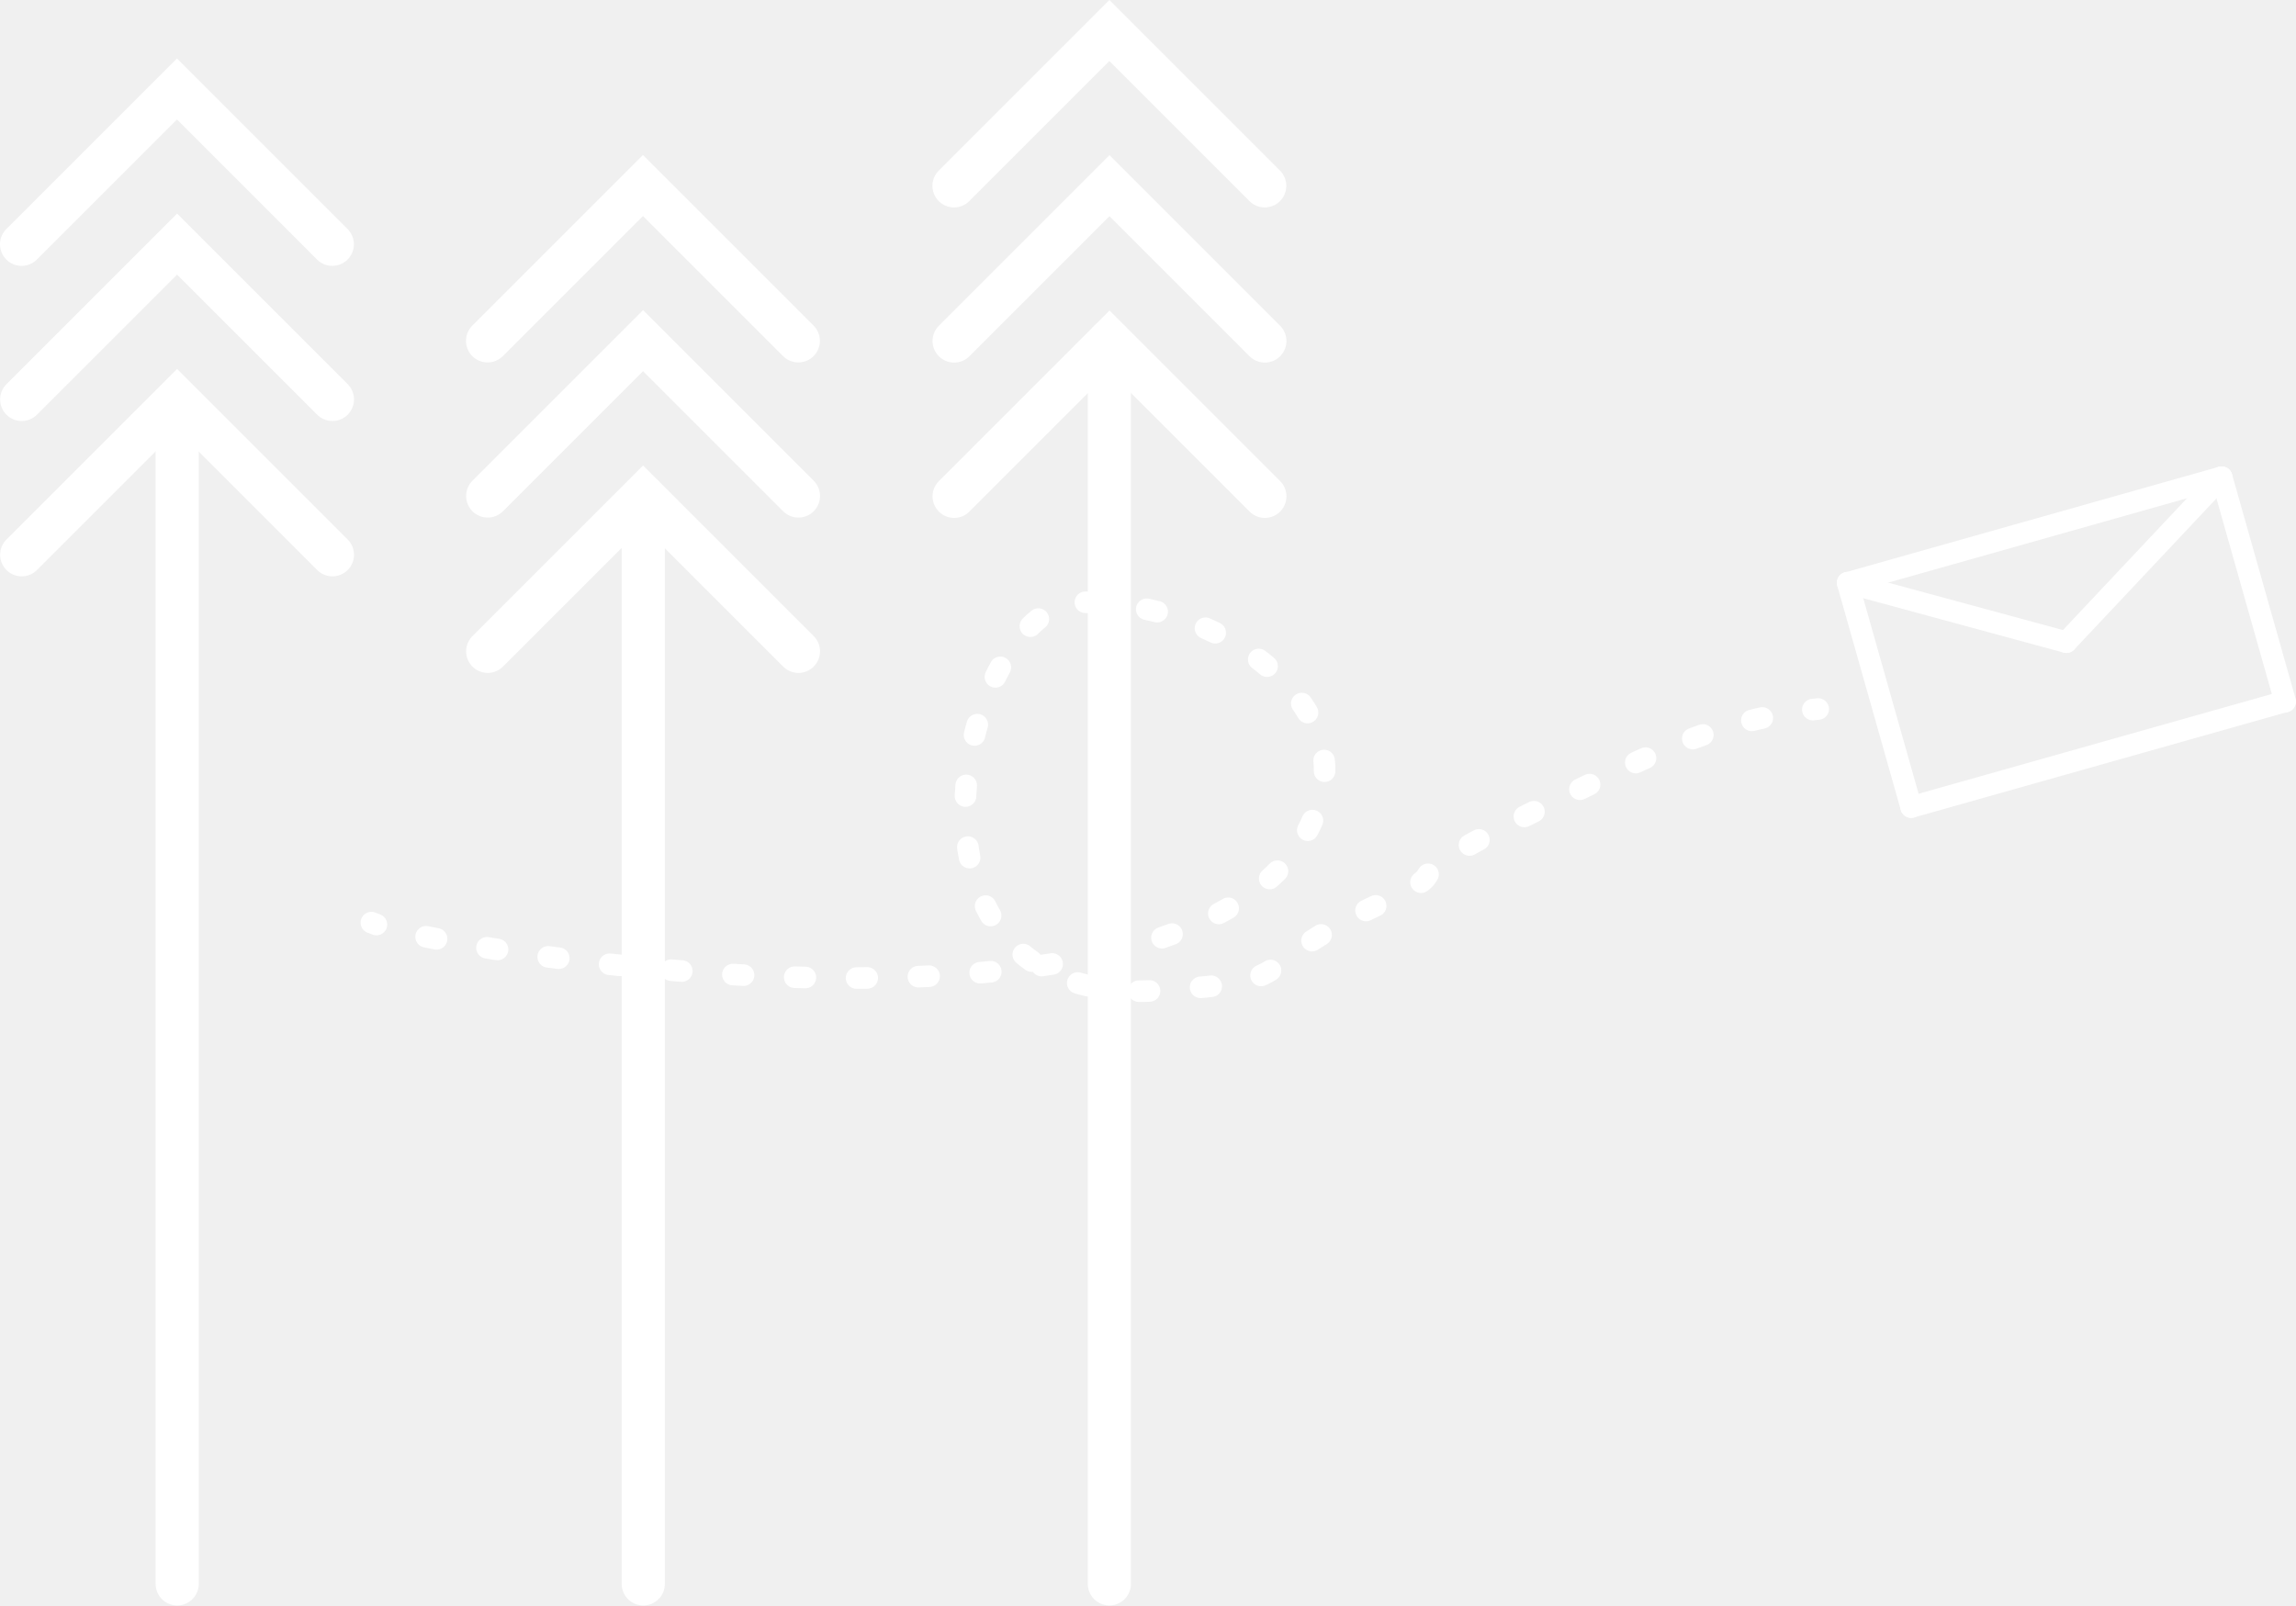
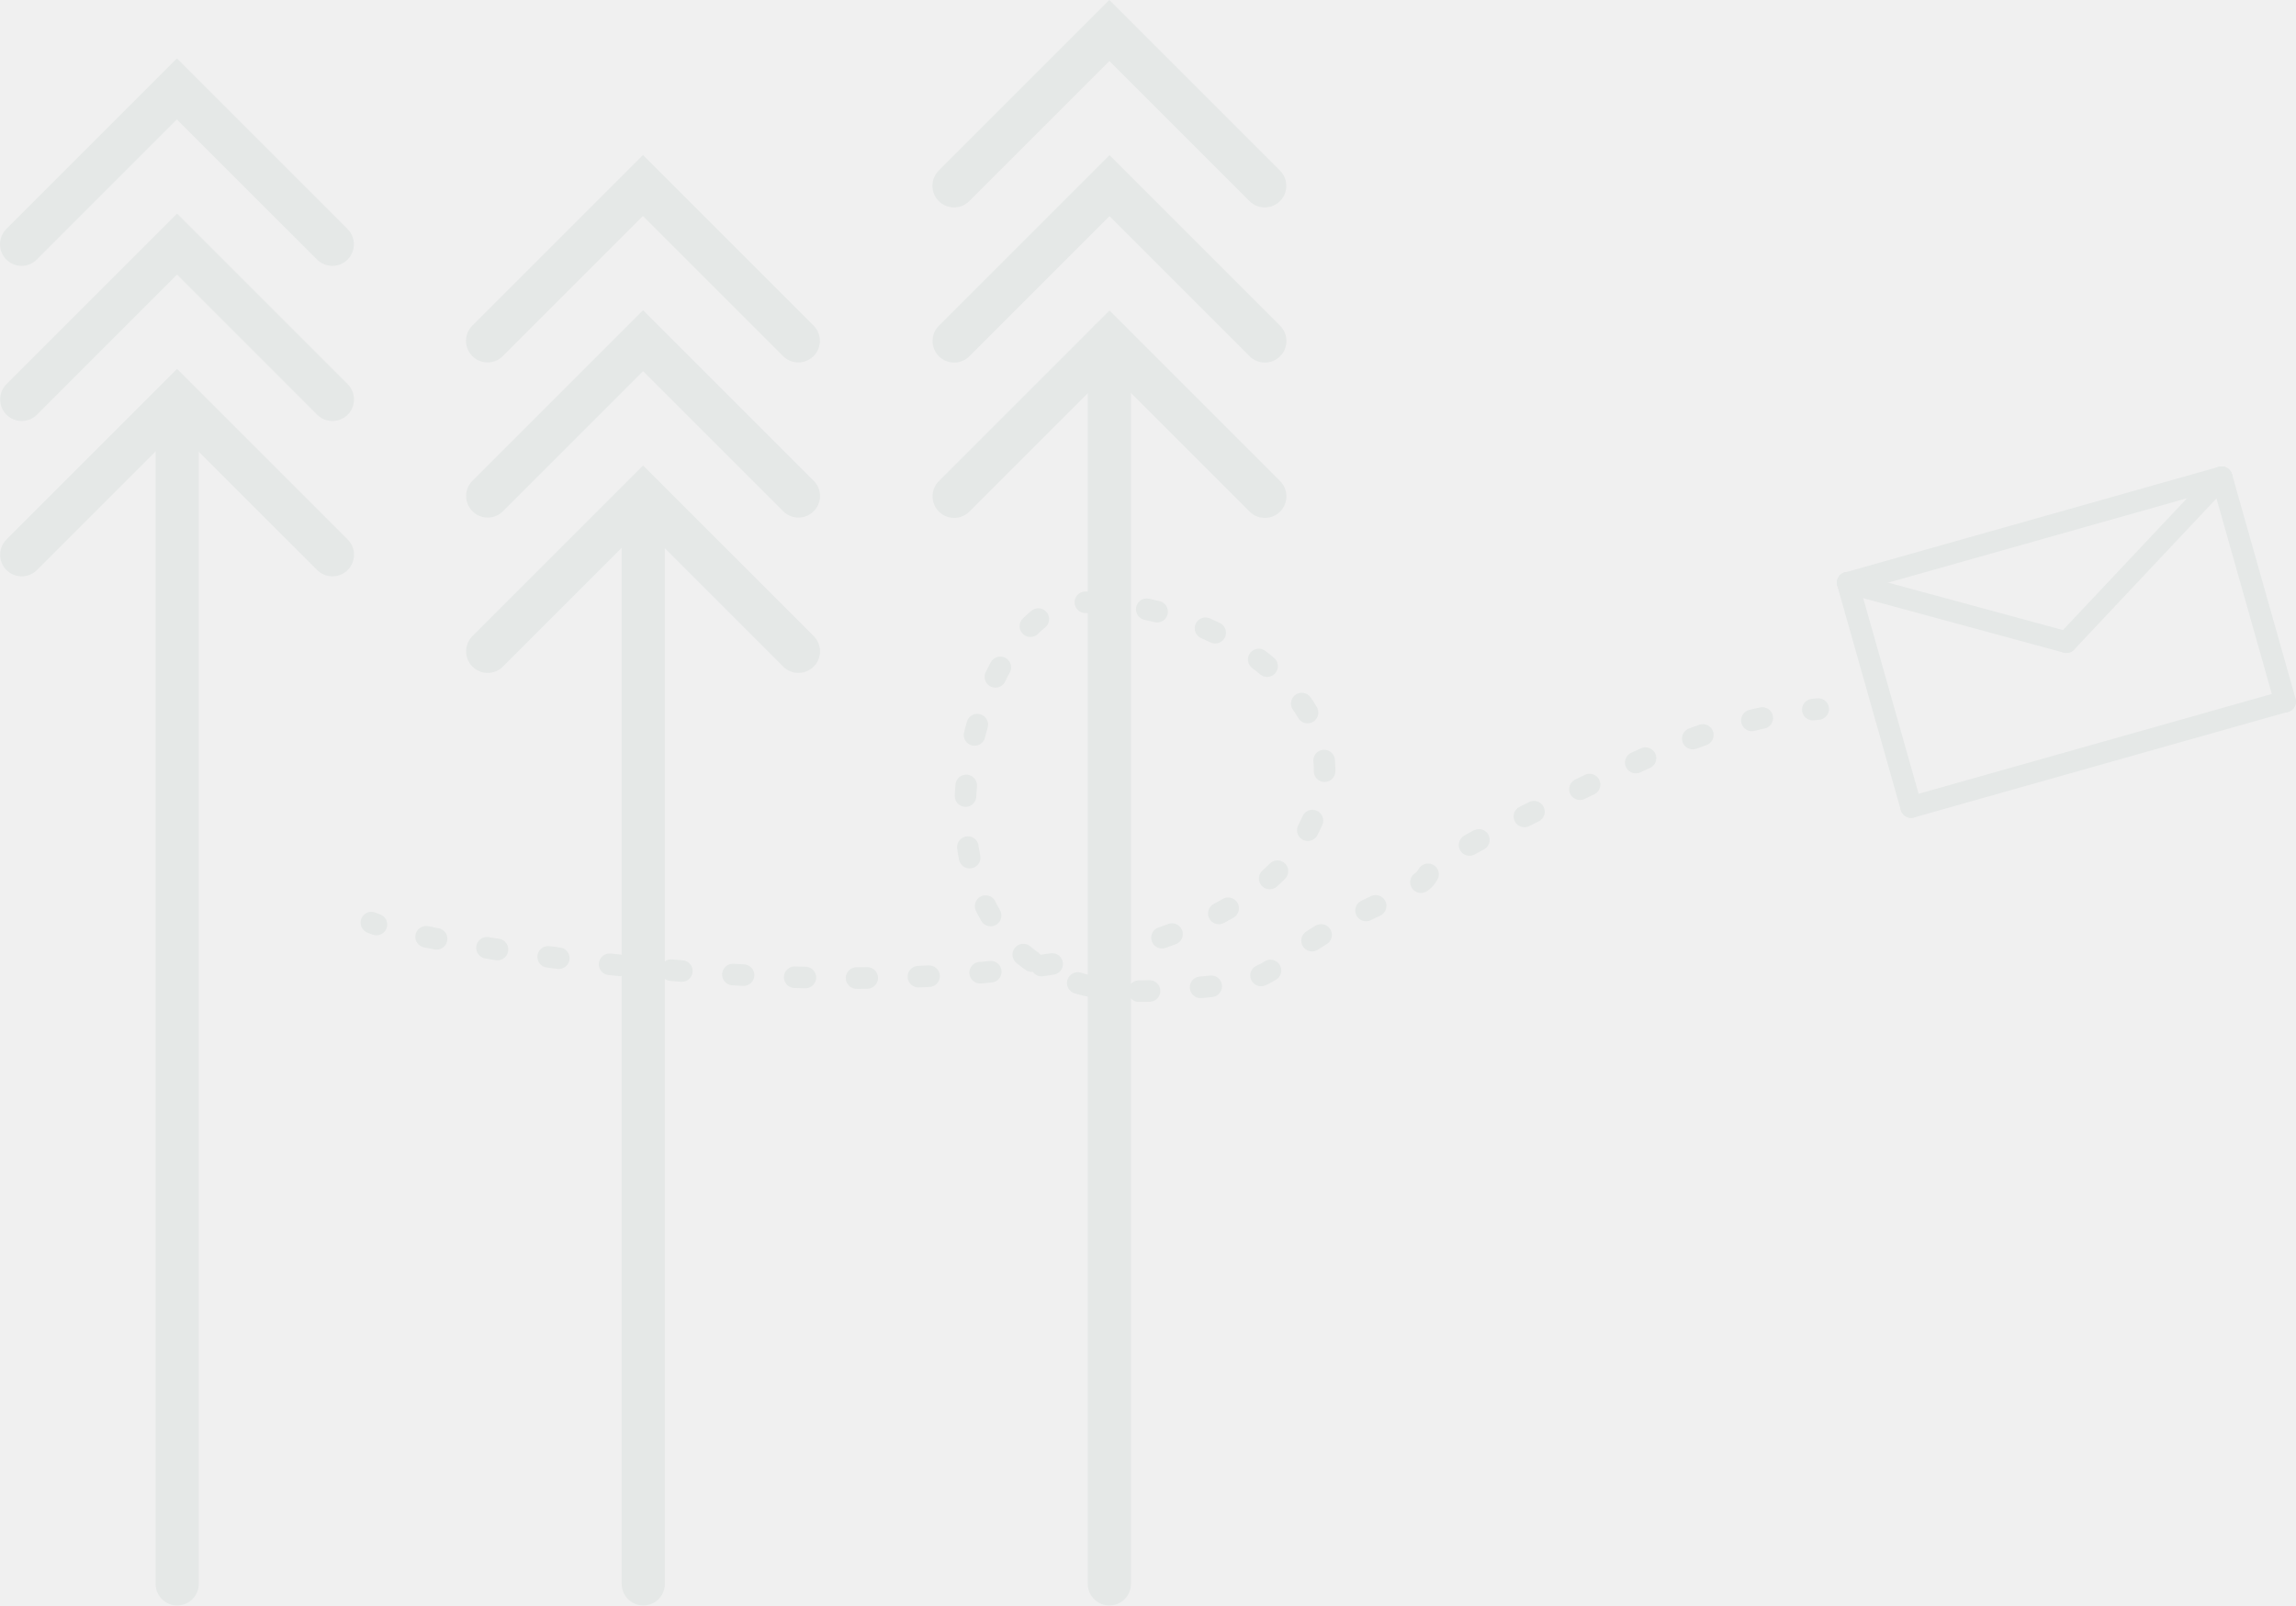
<svg xmlns="http://www.w3.org/2000/svg" id="a" viewBox="0 0 2128.061 1488.284">
-   <polyline points="884.221 172.284 1028.221 28.284 1172.221 172.284" style="fill:none; stroke:#fff; stroke-linecap:round; stroke-miterlimit:10; stroke-width:40px;" />
-   <polyline points="884.339 316.109 1028.339 172.109 1172.339 316.109" style="fill:none; stroke:#fff; stroke-linecap:round; stroke-miterlimit:10; stroke-width:40px;" />
-   <polyline points="884.339 460.109 1028.339 316.109 1172.339 460.109" style="fill:none; stroke:#fff; stroke-linecap:round; stroke-miterlimit:10; stroke-width:40px;" />
-   <polyline points="451.917 315.974 595.917 171.974 739.917 315.974" style="fill:none; stroke:#fff; stroke-linecap:round; stroke-miterlimit:10; stroke-width:40px;" />
-   <polyline points="452.035 459.798 596.035 315.798 740.035 459.798" style="fill:none; stroke:#fff; stroke-linecap:round; stroke-miterlimit:10; stroke-width:40px;" />
-   <polyline points="452.035 603.798 596.035 459.798 740.035 603.798" style="fill:none; stroke:#fff; stroke-linecap:round; stroke-miterlimit:10; stroke-width:40px;" />
-   <line x1="1028.221" y1="316.284" x2="1028.221" y2="1468.284" style="fill:none; stroke:#fff; stroke-linecap:round; stroke-miterlimit:10; stroke-width:40px;" />
-   <line x1="596.221" y1="460.284" x2="596.221" y2="1468.284" style="fill:none; stroke:#fff; stroke-linecap:round; stroke-miterlimit:10; stroke-width:40px;" />
-   <line x1="164.221" y1="388.284" x2="164.221" y2="1468.284" style="fill:none; stroke:#fff; stroke-linecap:round; stroke-miterlimit:10; stroke-width:40px;" />
-   <polyline points="20 226.455 164 82.455 308 226.455" style="fill:none; stroke:#fff; stroke-linecap:round; stroke-miterlimit:10; stroke-width:40px;" />
-   <polyline points="20.118 370.28 164.118 226.28 308.118 370.28" style="fill:none; stroke:#fff; stroke-linecap:round; stroke-miterlimit:10; stroke-width:40px;" />
-   <polyline points="20.118 514.28 164.118 370.28 308.118 514.28" style="fill:none; stroke:#fff; stroke-linecap:round; stroke-miterlimit:10; stroke-width:40px;" />
+   <polyline points="884.221 172.284 1028.221 28.284 1172.221 172.284" style="fill:none; stroke:#e5e8e7; stroke-linecap:round; stroke-miterlimit:10; stroke-width:40px;" />
+   <polyline points="884.339 316.109 1028.339 172.109 1172.339 316.109" style="fill:none; stroke:#e5e8e7; stroke-linecap:round; stroke-miterlimit:10; stroke-width:40px;" />
+   <polyline points="884.339 460.109 1028.339 316.109 1172.339 460.109" style="fill:none; stroke:#e5e8e7; stroke-linecap:round; stroke-miterlimit:10; stroke-width:40px;" />
+   <polyline points="451.917 315.974 595.917 171.974 739.917 315.974" style="fill:none; stroke:#e5e8e7; stroke-linecap:round; stroke-miterlimit:10; stroke-width:40px;" />
+   <polyline points="452.035 459.798 596.035 315.798 740.035 459.798" style="fill:none; stroke:#e5e8e7; stroke-linecap:round; stroke-miterlimit:10; stroke-width:40px;" />
+   <polyline points="452.035 603.798 596.035 459.798 740.035 603.798" style="fill:none; stroke:#e5e8e7; stroke-linecap:round; stroke-miterlimit:10; stroke-width:40px;" />
+   <line x1="1028.221" y1="316.284" x2="1028.221" y2="1468.284" style="fill:none; stroke:#e5e8e7; stroke-linecap:round; stroke-miterlimit:10; stroke-width:40px;" />
+   <line x1="596.221" y1="460.284" x2="596.221" y2="1468.284" style="fill:none; stroke:#e5e8e7; stroke-linecap:round; stroke-miterlimit:10; stroke-width:40px;" />
+   <line x1="164.221" y1="388.284" x2="164.221" y2="1468.284" style="fill:none; stroke:#e5e8e7; stroke-linecap:round; stroke-miterlimit:10; stroke-width:40px;" />
+   <polyline points="20 226.455 164 82.455 308 226.455" style="fill:none; stroke:#e5e8e7; stroke-linecap:round; stroke-miterlimit:10; stroke-width:40px;" />
+   <polyline points="20.118 370.28 164.118 226.28 308.118 370.28" style="fill:none; stroke:#e5e8e7; stroke-linecap:round; stroke-miterlimit:10; stroke-width:40px;" />
+   <polyline points="20.118 514.28 164.118 370.28 308.118 514.28" style="fill:none; stroke:#e5e8e7; stroke-linecap:round; stroke-miterlimit:10; stroke-width:40px;" />
  <g>
-     <line x1="1771.367" y1="748.169" x2="1712.477" y2="540.14" style="fill:none; stroke:#fff; stroke-linecap:round; stroke-miterlimit:10; stroke-width:20px;" />
-     <line x1="2118.061" y1="650.434" x2="2059.172" y2="442.405" style="fill:none; stroke:#fff; stroke-linecap:round; stroke-miterlimit:10; stroke-width:20px;" />
-     <line x1="2059.077" y1="442.426" x2="1712.639" y2="540.306" style="fill:none; stroke:#fff; stroke-linecap:round; stroke-miterlimit:10; stroke-width:20px;" />
-     <line x1="2117.805" y1="650.289" x2="1771.367" y2="748.169" style="fill:none; stroke:#fff; stroke-linecap:round; stroke-miterlimit:10; stroke-width:20px;" />
-     <line x1="1915.222" y1="595.298" x2="1712.639" y2="540.306" style="fill:none; stroke:#fff; stroke-linecap:round; stroke-miterlimit:10; stroke-width:20px;" />
-     <line x1="2059.077" y1="442.426" x2="1915.222" y2="595.298" style="fill:none; stroke:#fff; stroke-linecap:round; stroke-miterlimit:10; stroke-width:20px;" />
+     <line x1="1771.367" y1="748.169" x2="1712.477" y2="540.14" style="fill:none; stroke:#e5e8e7; stroke-linecap:round; stroke-miterlimit:10; stroke-width:20px;" />
+     <line x1="2118.061" y1="650.434" x2="2059.172" y2="442.405" style="fill:none; stroke:#e5e8e7; stroke-linecap:round; stroke-miterlimit:10; stroke-width:20px;" />
+     <line x1="2059.077" y1="442.426" x2="1712.639" y2="540.306" style="fill:none; stroke:#e5e8e7; stroke-linecap:round; stroke-miterlimit:10; stroke-width:20px;" />
+     <line x1="2117.805" y1="650.289" x2="1771.367" y2="748.169" style="fill:none; stroke:#e5e8e7; stroke-linecap:round; stroke-miterlimit:10; stroke-width:20px;" />
+     <line x1="1915.222" y1="595.298" x2="1712.639" y2="540.306" style="fill:none; stroke:#e5e8e7; stroke-linecap:round; stroke-miterlimit:10; stroke-width:20px;" />
+     <line x1="2059.077" y1="442.426" x2="1915.222" y2="595.298" style="fill:none; stroke:#e5e8e7; stroke-linecap:round; stroke-miterlimit:10; stroke-width:20px;" />
  </g>
  <g>
-     <path d="M344.221,855.284c1.242,.551,2.802,1.147,4.667,1.784" style="fill:none; stroke:#fff; stroke-linecap:round; stroke-miterlimit:10; stroke-width:20px;" />
-     <path d="M394.941,868.422c185.249,37.867,783.876,105.783,831.28-139.138,15.392-79.524-90-171-225-171-109.929,0-198.222,376.889,72,360,144-9,72-18,207-81,95.459-44.548-36,0,189-108,55.071-26.434,112.06-55.79,187.516-68.235" style="fill:none; stroke:#fff; stroke-dasharray:0 0 9.887 47.456; stroke-linecap:round; stroke-miterlimit:10; stroke-width:20px;" />
-     <path d="M1680.245,657.809c1.65-.183,3.309-.358,4.977-.525" style="fill:none; stroke:#fff; stroke-linecap:round; stroke-miterlimit:10; stroke-width:20px;" />
+     <path d="M344.221,855.284c1.242,.551,2.802,1.147,4.667,1.784" style="fill:none; stroke:#e5e8e7; stroke-linecap:round; stroke-miterlimit:10; stroke-width:20px;" />
+     <path d="M394.941,868.422c185.249,37.867,783.876,105.783,831.28-139.138,15.392-79.524-90-171-225-171-109.929,0-198.222,376.889,72,360,144-9,72-18,207-81,95.459-44.548-36,0,189-108,55.071-26.434,112.06-55.79,187.516-68.235" style="fill:none; stroke:#e5e8e7; stroke-dasharray:0 0 9.887 47.456; stroke-linecap:round; stroke-miterlimit:10; stroke-width:20px;" />
+     <path d="M1680.245,657.809c1.65-.183,3.309-.358,4.977-.525" style="fill:none; stroke:#e5e8e7; stroke-linecap:round; stroke-miterlimit:10; stroke-width:20px;" />
  </g>
</svg>
